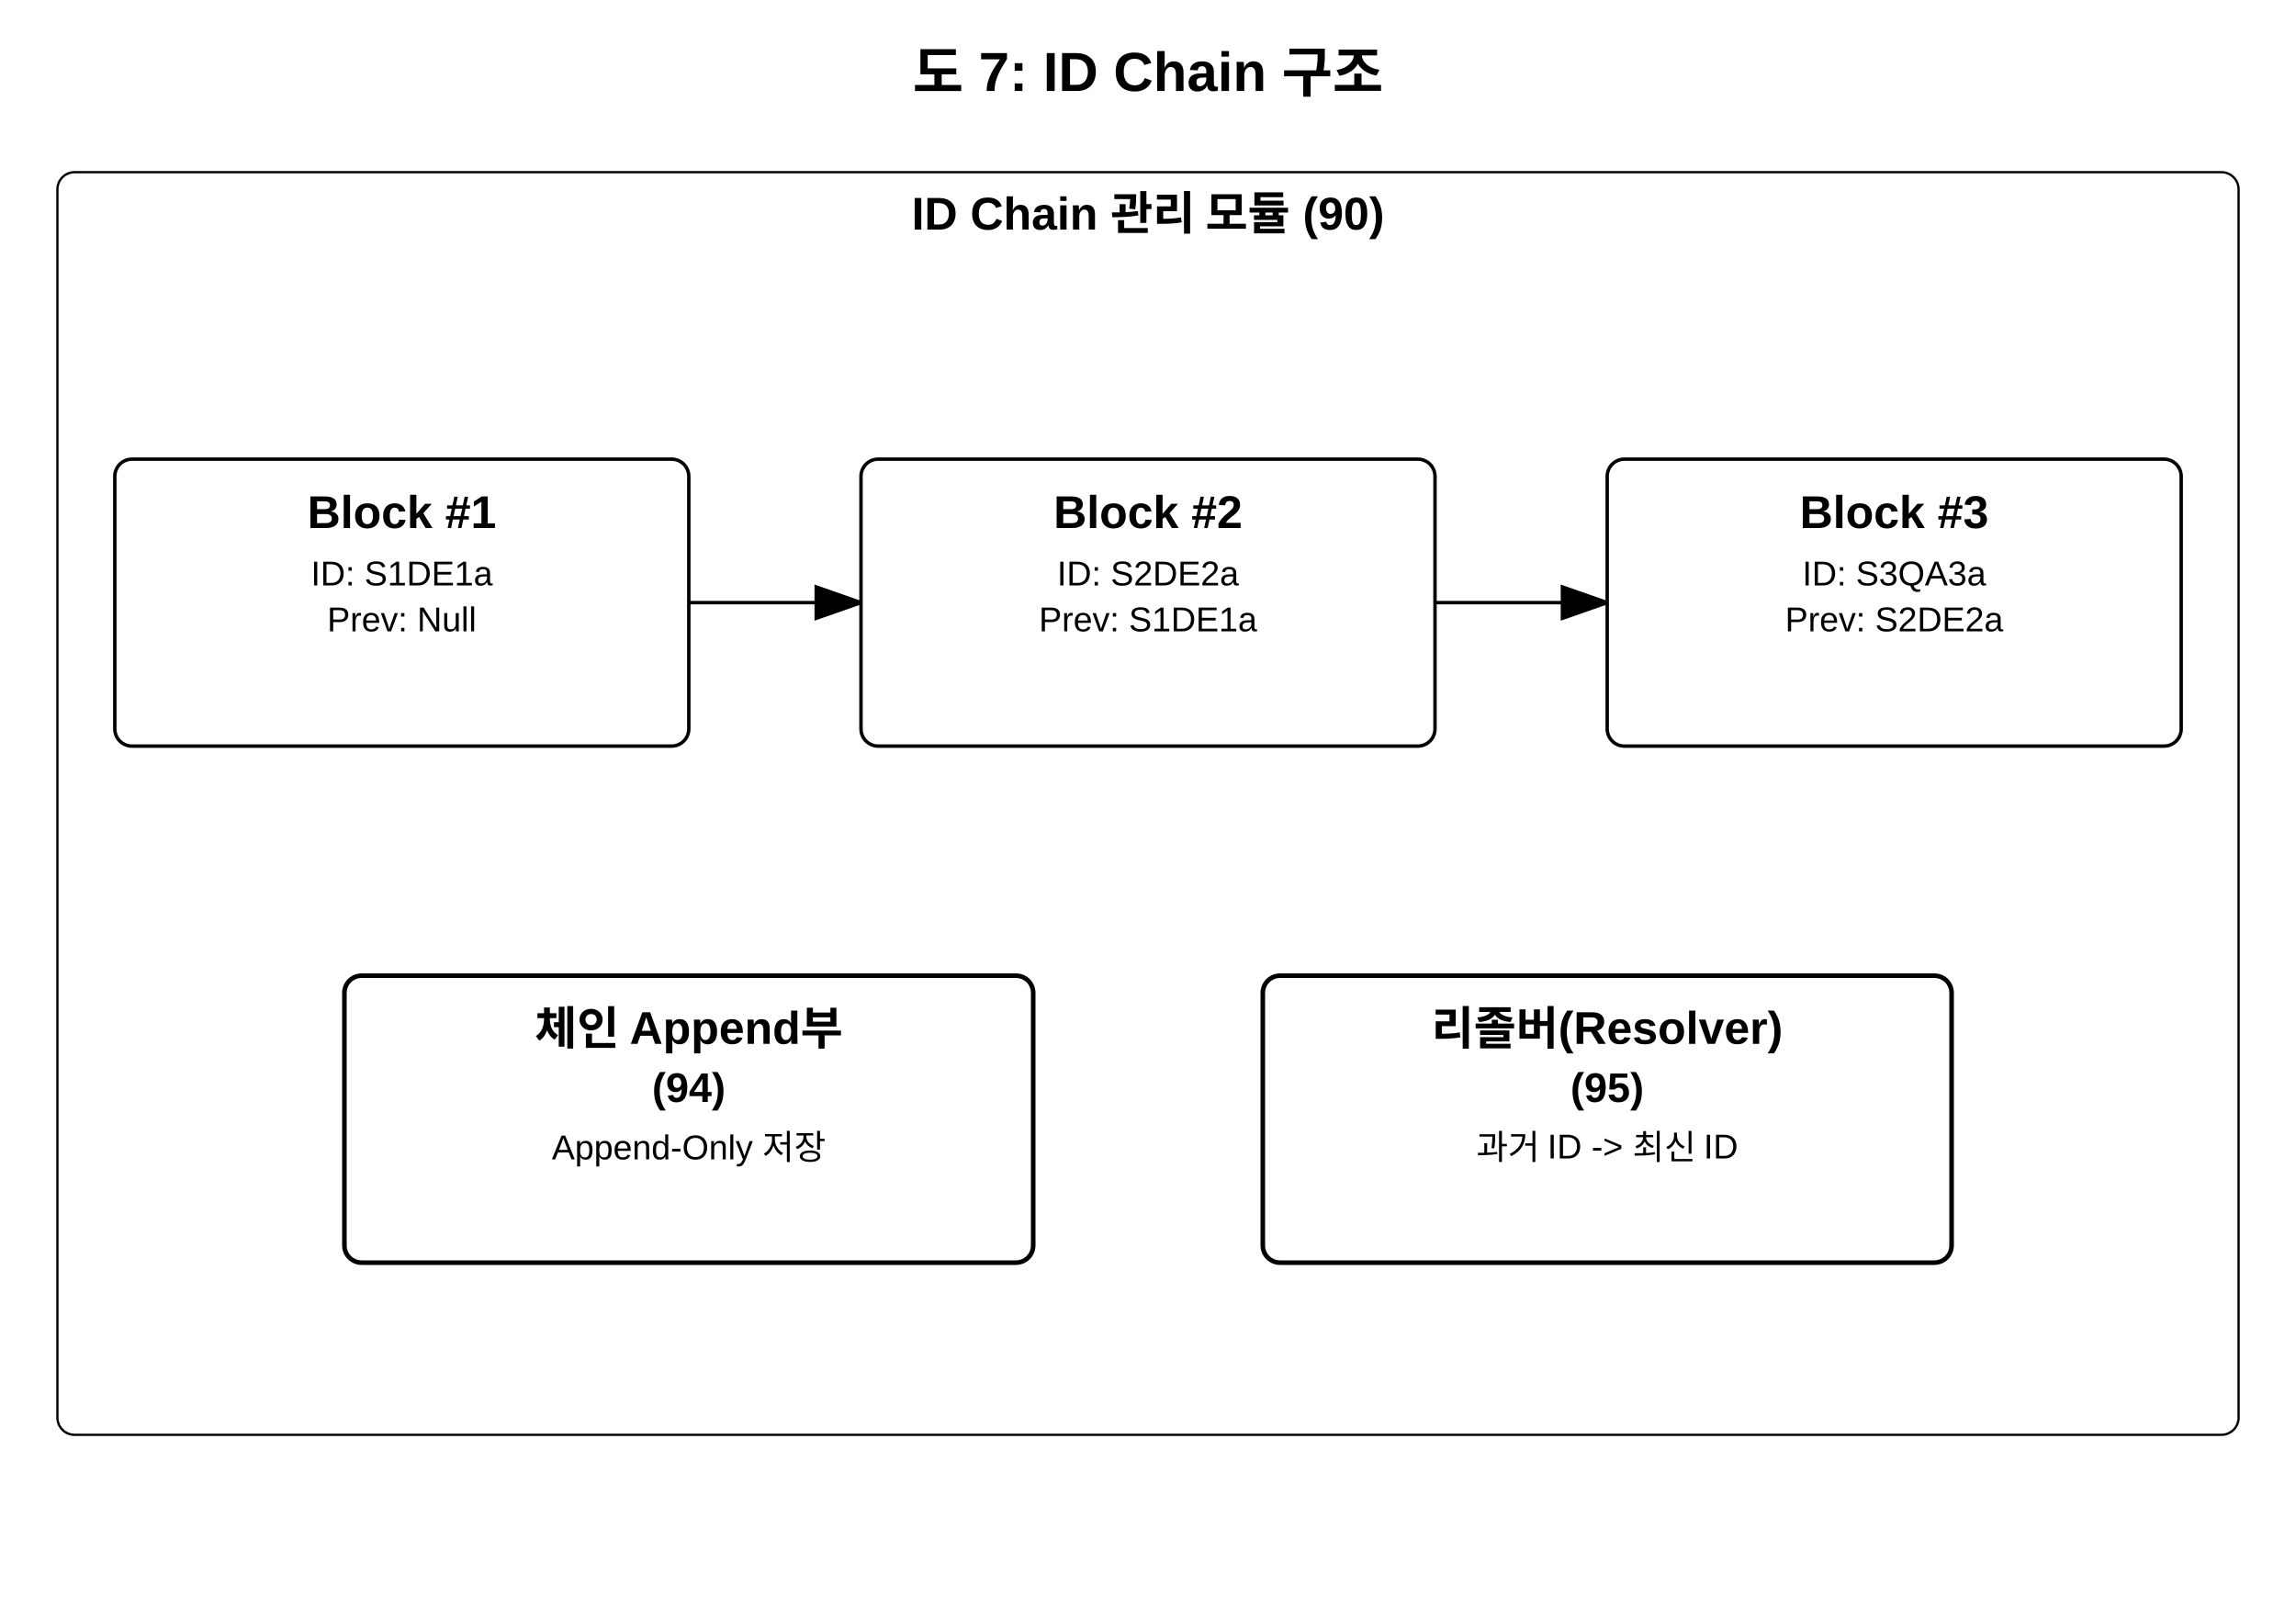
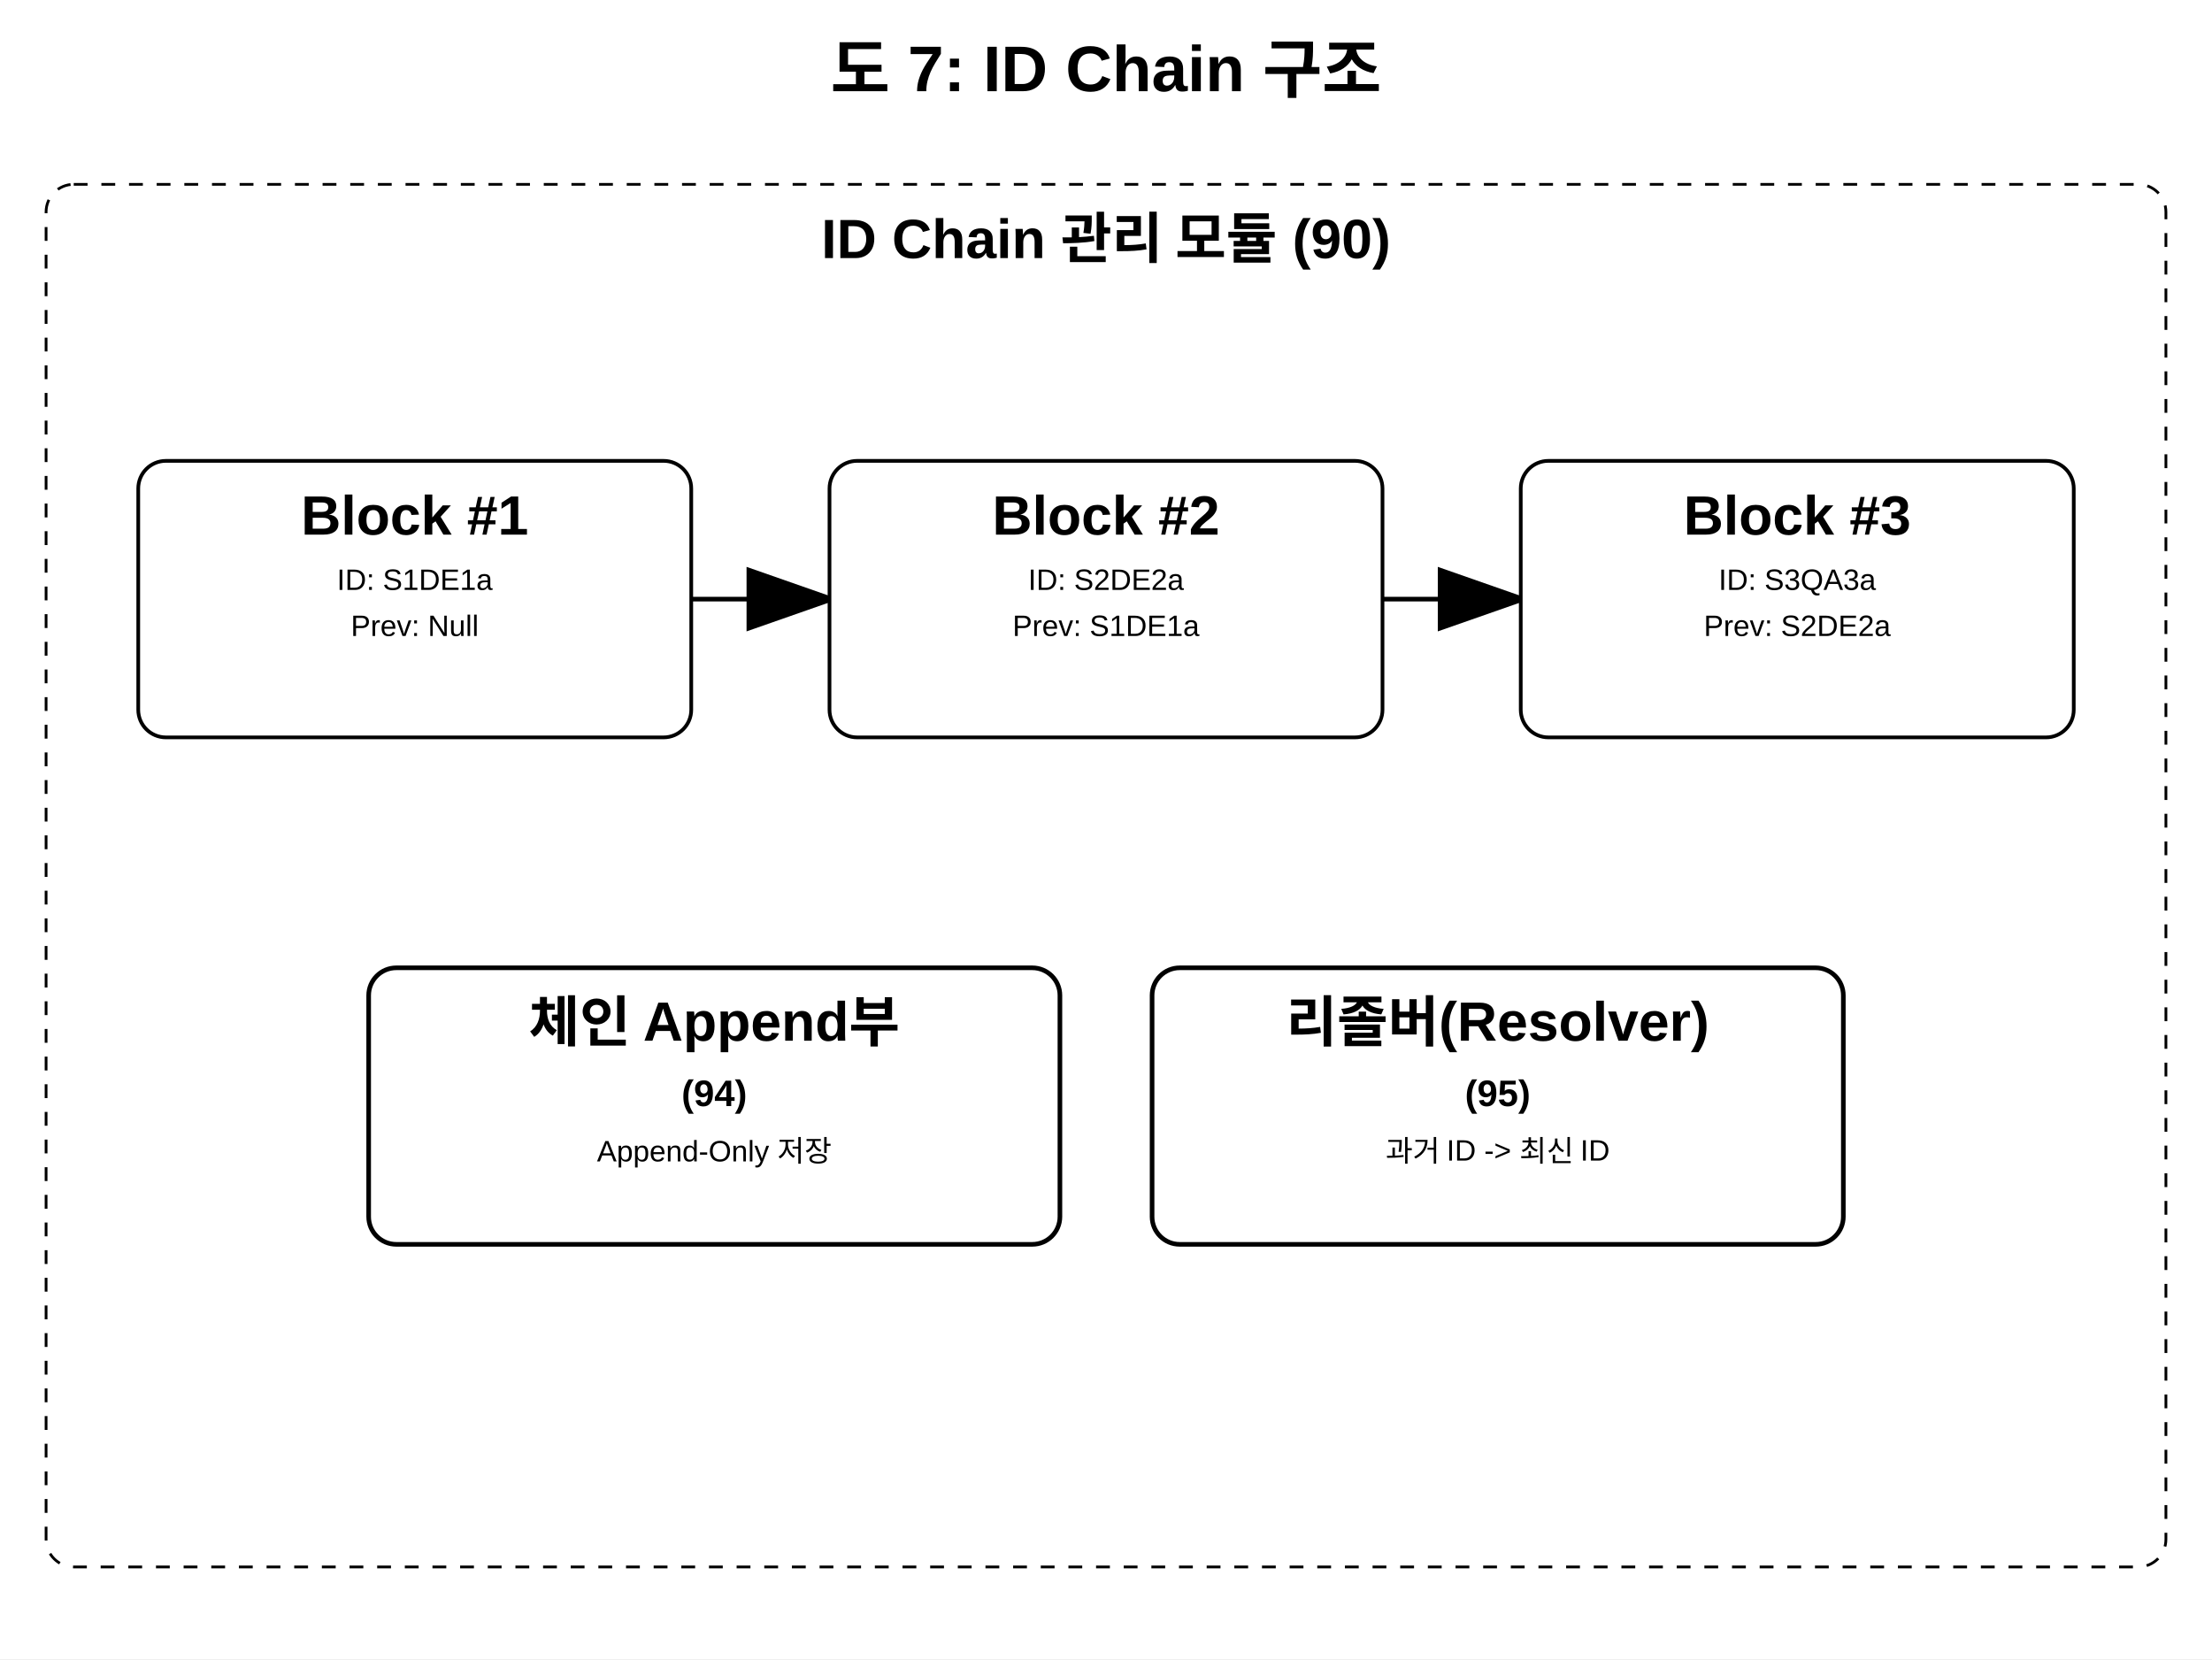
- <svg xmlns="http://www.w3.org/2000/svg" width="2000" height="1400" viewBox="0 0 2000 1400">
+ <svg xmlns="http://www.w3.org/2000/svg" width="2400" height="1800" viewBox="0 0 2400 1800">
  <rect width="100%" height="100%" fill="white" />
  <defs>
-     <marker id="arrowhead" markerWidth="15" markerHeight="10.5" refX="13.5" refY="5.25" orient="auto">
-       <polygon points="0 0, 15 5.25, 0 10.5" fill="black" />
+     <marker id="arrowhead" markerWidth="20" markerHeight="14" refX="18" refY="7" orient="auto">
+       <polygon points="0 0, 20 7, 0 14" fill="black" />
    </marker>
  </defs>
-   <text x="1000" y="80" text-anchor="middle" font-family="Malgun Gothic, AppleGothic, Dotum, Arial, sans-serif" font-size="48" font-weight="bold">도 7: ID Chain 구조</text>
-   <rect x="50" y="150" width="1900" height="1100" fill="white" stroke="black" stroke-width="2" rx="15" />
-   <text x="1000" y="200" text-anchor="middle" font-family="Malgun Gothic, AppleGothic, Dotum, Arial, sans-serif" font-size="40" font-weight="bold">ID Chain 관리 모듈 (90)</text>
-   <rect x="100" y="400" width="500" height="250" fill="white" stroke="black" stroke-width="3" rx="15" />
-   <text x="350.0" y="460" text-anchor="middle" font-family="Malgun Gothic, AppleGothic, Dotum, Arial, sans-serif" font-size="40" font-weight="bold">Block #1</text>
-   <text x="350.0" y="510" text-anchor="middle" font-family="Malgun Gothic, AppleGothic, Dotum, Arial, sans-serif" font-size="30" font-weight="normal">ID: S1DE1a</text>
-   <text x="350.0" y="550" text-anchor="middle" font-family="Malgun Gothic, AppleGothic, Dotum, Arial, sans-serif" font-size="30" font-weight="normal">Prev: Null</text>
-   <line x1="600" y1="525" x2="750" y2="525" stroke="black" stroke-width="3" marker-end="url(#arrowhead)" />
-   <rect x="750" y="400" width="500" height="250" fill="white" stroke="black" stroke-width="3" rx="15" />
-   <text x="1000.0" y="460" text-anchor="middle" font-family="Malgun Gothic, AppleGothic, Dotum, Arial, sans-serif" font-size="40" font-weight="bold">Block #2</text>
-   <text x="1000.0" y="510" text-anchor="middle" font-family="Malgun Gothic, AppleGothic, Dotum, Arial, sans-serif" font-size="30" font-weight="normal">ID: S2DE2a</text>
-   <text x="1000.0" y="550" text-anchor="middle" font-family="Malgun Gothic, AppleGothic, Dotum, Arial, sans-serif" font-size="30" font-weight="normal">Prev: S1DE1a</text>
-   <line x1="1250" y1="525" x2="1400" y2="525" stroke="black" stroke-width="3" marker-end="url(#arrowhead)" />
-   <rect x="1400" y="400" width="500" height="250" fill="white" stroke="black" stroke-width="3" rx="15" />
-   <text x="1650.0" y="460" text-anchor="middle" font-family="Malgun Gothic, AppleGothic, Dotum, Arial, sans-serif" font-size="40" font-weight="bold">Block #3</text>
-   <text x="1650.0" y="510" text-anchor="middle" font-family="Malgun Gothic, AppleGothic, Dotum, Arial, sans-serif" font-size="30" font-weight="normal">ID: S3QA3a</text>
-   <text x="1650.0" y="550" text-anchor="middle" font-family="Malgun Gothic, AppleGothic, Dotum, Arial, sans-serif" font-size="30" font-weight="normal">Prev: S2DE2a</text>
-   <rect x="300" y="850" width="600" height="250" fill="white" stroke="black" stroke-width="4" rx="15" />
-   <text x="600.0" y="910" text-anchor="middle" font-family="Malgun Gothic, AppleGothic, Dotum, Arial, sans-serif" font-size="40" font-weight="bold">체인 Append부</text>
-   <text x="600.0" y="960" text-anchor="middle" font-family="Malgun Gothic, AppleGothic, Dotum, Arial, sans-serif" font-size="36" font-weight="bold">(94)</text>
-   <text x="600.0" y="1010" text-anchor="middle" font-family="Malgun Gothic, AppleGothic, Dotum, Arial, sans-serif" font-size="30" font-weight="normal">Append-Only 저장</text>
-   <rect x="1100" y="850" width="600" height="250" fill="white" stroke="black" stroke-width="4" rx="15" />
-   <text x="1400.0" y="910" text-anchor="middle" font-family="Malgun Gothic, AppleGothic, Dotum, Arial, sans-serif" font-size="40" font-weight="bold">리졸버(Resolver)</text>
-   <text x="1400.0" y="960" text-anchor="middle" font-family="Malgun Gothic, AppleGothic, Dotum, Arial, sans-serif" font-size="36" font-weight="bold">(95)</text>
-   <text x="1400.0" y="1010" text-anchor="middle" font-family="Malgun Gothic, AppleGothic, Dotum, Arial, sans-serif" font-size="30" font-weight="normal">과거 ID -&gt; 최신 ID</text>
+   <text x="1200" y="100" text-anchor="middle" font-family="Malgun Gothic, AppleGothic, Dotum, Arial, sans-serif" font-size="70" font-weight="bold">도 7: ID Chain 구조</text>
+   <rect x="50" y="200" width="2300" height="1500" fill="white" stroke="black" stroke-width="3" rx="30" stroke-dasharray="15,15" />
+   <text x="1200" y="280" text-anchor="middle" font-family="Malgun Gothic, AppleGothic, Dotum, Arial, sans-serif" font-size="60" font-weight="bold">ID Chain 관리 모듈 (90)</text>
+   <rect x="150" y="500" width="600" height="300" fill="white" stroke="black" stroke-width="4" rx="30" />
+   <text x="450.0" y="580" text-anchor="middle" font-family="Malgun Gothic, AppleGothic, Dotum, Arial, sans-serif" font-size="60" font-weight="bold">Block #1</text>
+   <text x="450.0" y="640" text-anchor="middle" font-family="Malgun Gothic, AppleGothic, Dotum, Arial, sans-serif" font-size="32" font-weight="normal">ID: S1DE1a</text>
+   <text x="450.0" y="690" text-anchor="middle" font-family="Malgun Gothic, AppleGothic, Dotum, Arial, sans-serif" font-size="32" font-weight="normal">Prev: Null</text>
+   <line x1="750" y1="650" x2="900" y2="650" stroke="black" stroke-width="5" marker-end="url(#arrowhead)" />
+   <rect x="900" y="500" width="600" height="300" fill="white" stroke="black" stroke-width="4" rx="30" />
+   <text x="1200.0" y="580" text-anchor="middle" font-family="Malgun Gothic, AppleGothic, Dotum, Arial, sans-serif" font-size="60" font-weight="bold">Block #2</text>
+   <text x="1200.0" y="640" text-anchor="middle" font-family="Malgun Gothic, AppleGothic, Dotum, Arial, sans-serif" font-size="32" font-weight="normal">ID: S2DE2a</text>
+   <text x="1200.0" y="690" text-anchor="middle" font-family="Malgun Gothic, AppleGothic, Dotum, Arial, sans-serif" font-size="32" font-weight="normal">Prev: S1DE1a</text>
+   <line x1="1500" y1="650" x2="1650" y2="650" stroke="black" stroke-width="5" marker-end="url(#arrowhead)" />
+   <rect x="1650" y="500" width="600" height="300" fill="white" stroke="black" stroke-width="4" rx="30" />
+   <text x="1950.0" y="580" text-anchor="middle" font-family="Malgun Gothic, AppleGothic, Dotum, Arial, sans-serif" font-size="60" font-weight="bold">Block #3</text>
+   <text x="1950.0" y="640" text-anchor="middle" font-family="Malgun Gothic, AppleGothic, Dotum, Arial, sans-serif" font-size="32" font-weight="normal">ID: S3QA3a</text>
+   <text x="1950.0" y="690" text-anchor="middle" font-family="Malgun Gothic, AppleGothic, Dotum, Arial, sans-serif" font-size="32" font-weight="normal">Prev: S2DE2a</text>
+   <rect x="400" y="1050" width="750" height="300" fill="white" stroke="black" stroke-width="5" rx="30" />
+   <text x="775.0" y="1130" text-anchor="middle" font-family="Malgun Gothic, AppleGothic, Dotum, Arial, sans-serif" font-size="60" font-weight="bold">체인 Append부</text>
+   <text x="775.0" y="1200" text-anchor="middle" font-family="Malgun Gothic, AppleGothic, Dotum, Arial, sans-serif" font-size="40" font-weight="bold">(94)</text>
+   <text x="775.0" y="1260" text-anchor="middle" font-family="Malgun Gothic, AppleGothic, Dotum, Arial, sans-serif" font-size="32" font-weight="normal">Append-Only 저장</text>
+   <rect x="1250" y="1050" width="750" height="300" fill="white" stroke="black" stroke-width="5" rx="30" />
+   <text x="1625.0" y="1130" text-anchor="middle" font-family="Malgun Gothic, AppleGothic, Dotum, Arial, sans-serif" font-size="60" font-weight="bold">리졸버(Resolver)</text>
+   <text x="1625.0" y="1200" text-anchor="middle" font-family="Malgun Gothic, AppleGothic, Dotum, Arial, sans-serif" font-size="40" font-weight="bold">(95)</text>
+   <text x="1625.0" y="1260" text-anchor="middle" font-family="Malgun Gothic, AppleGothic, Dotum, Arial, sans-serif" font-size="32" font-weight="normal">과거 ID -&gt; 최신 ID</text>
</svg>
